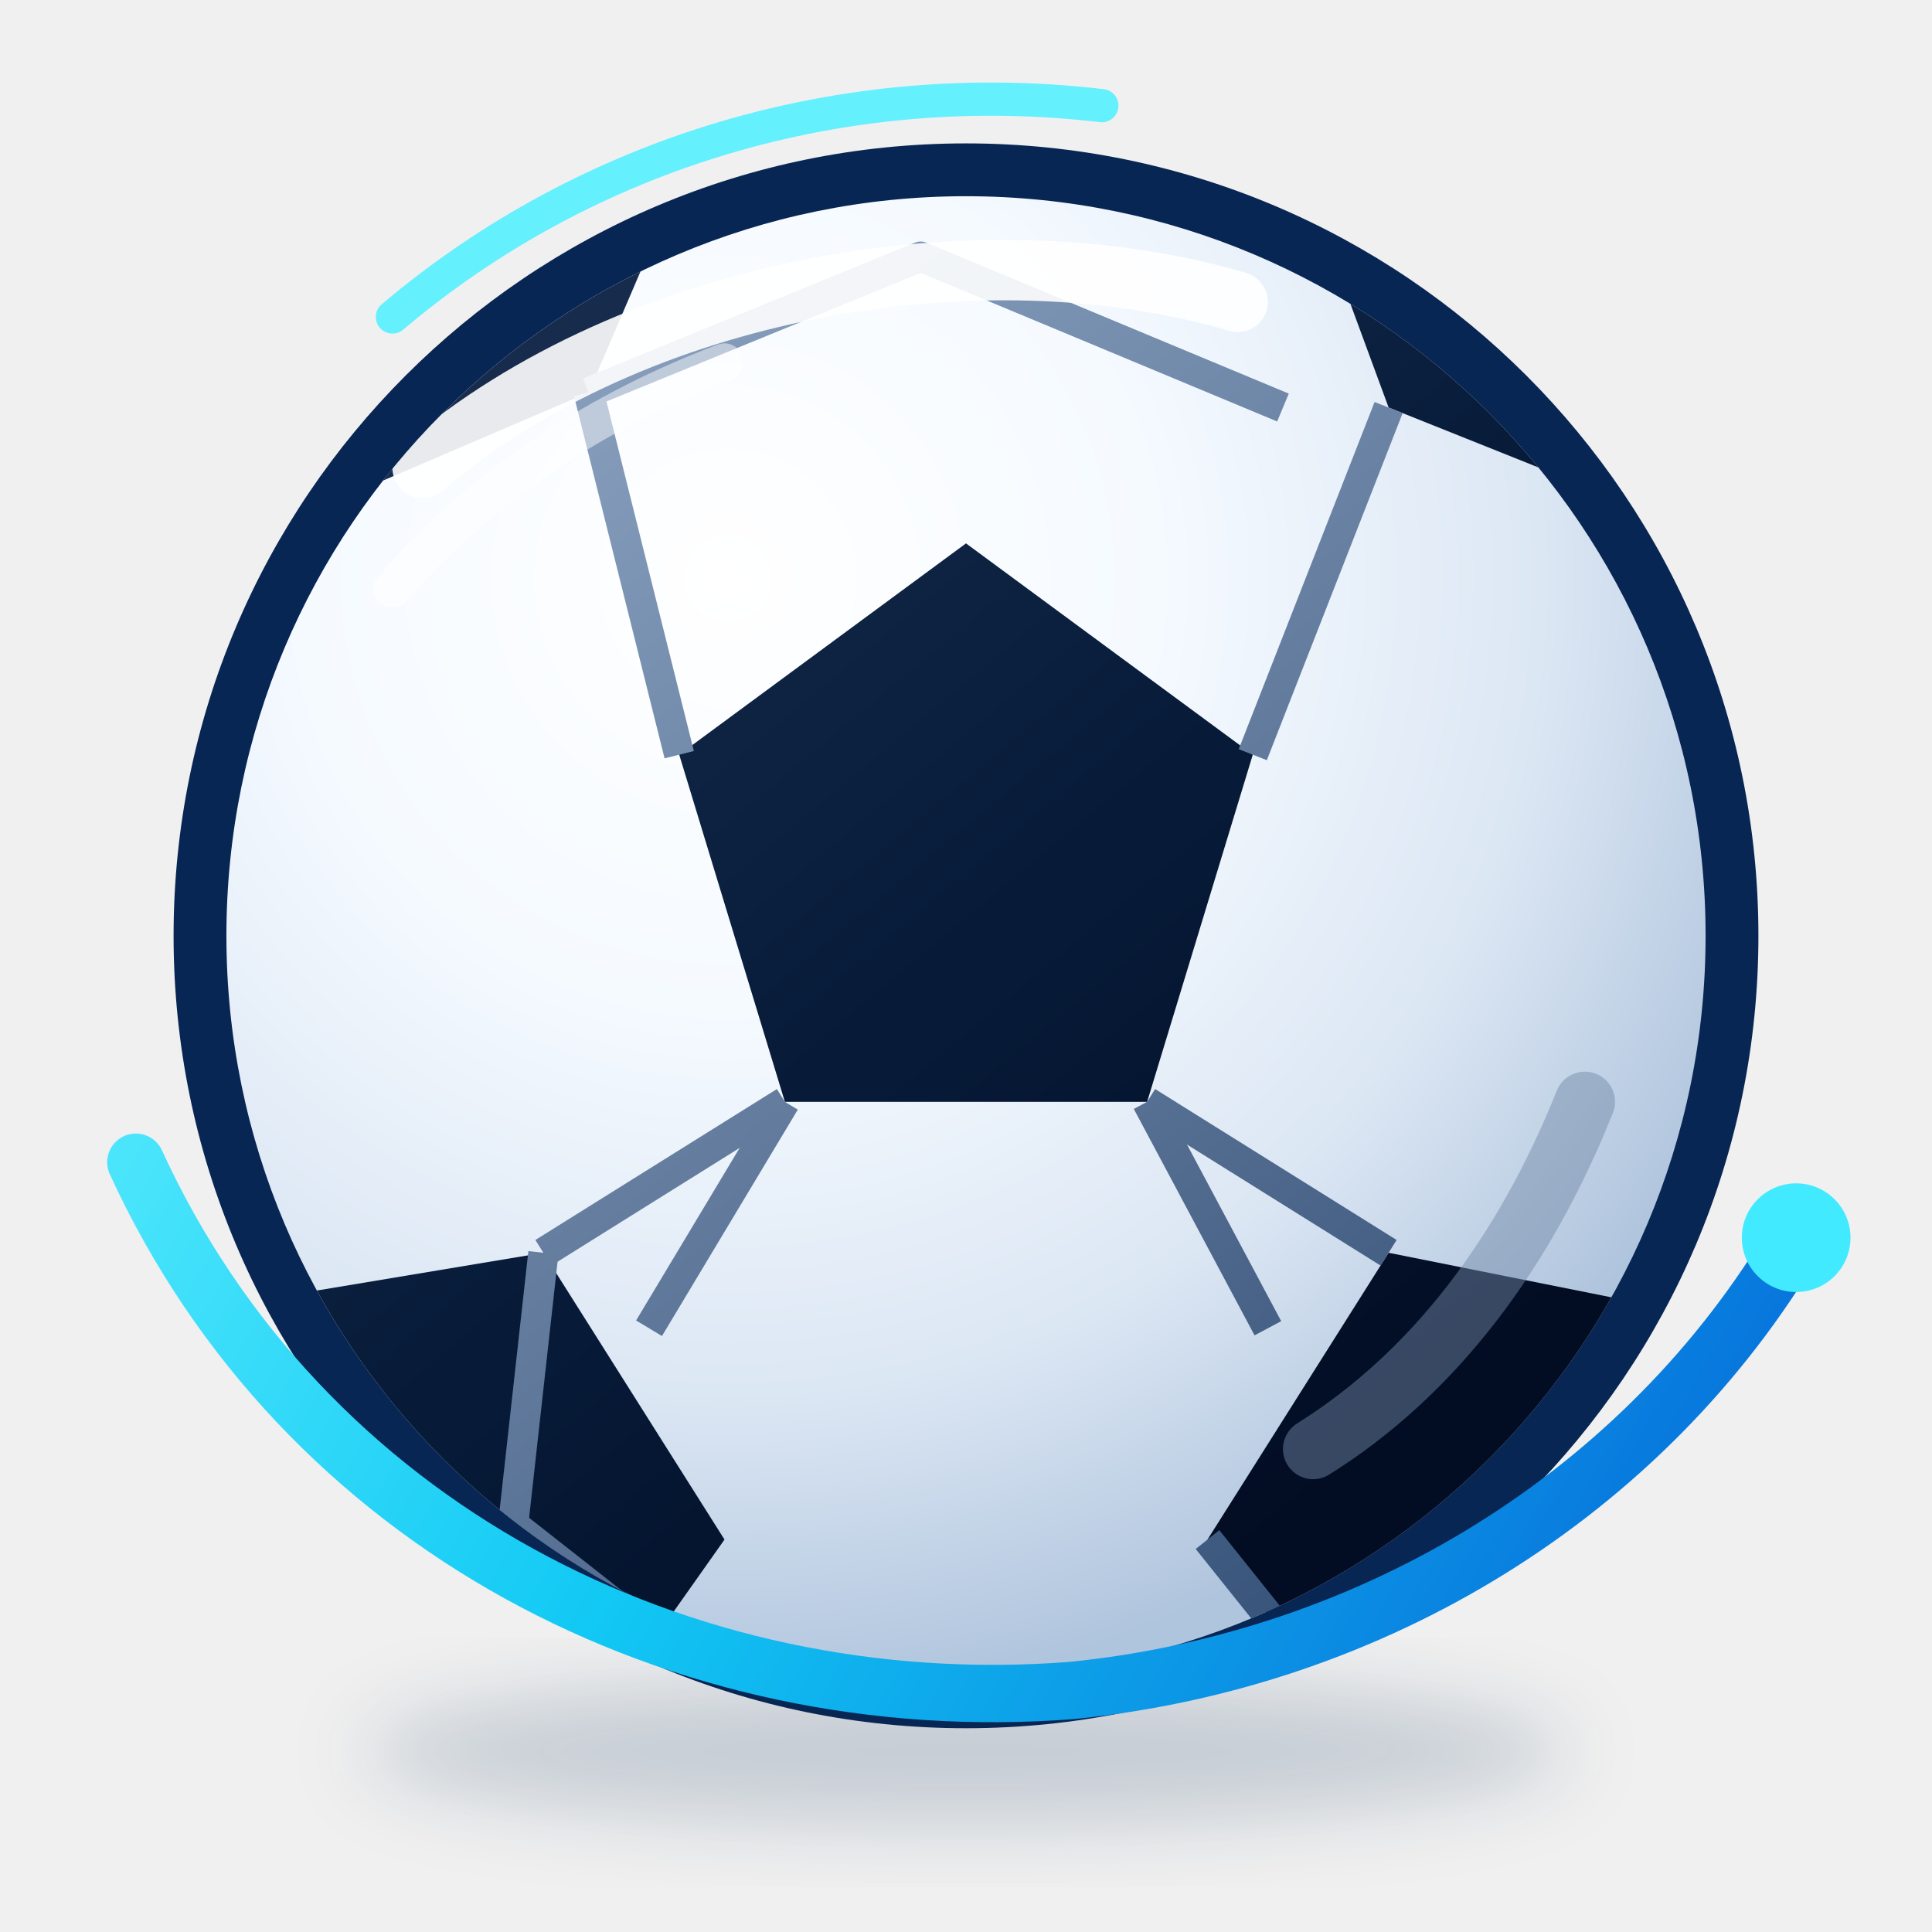
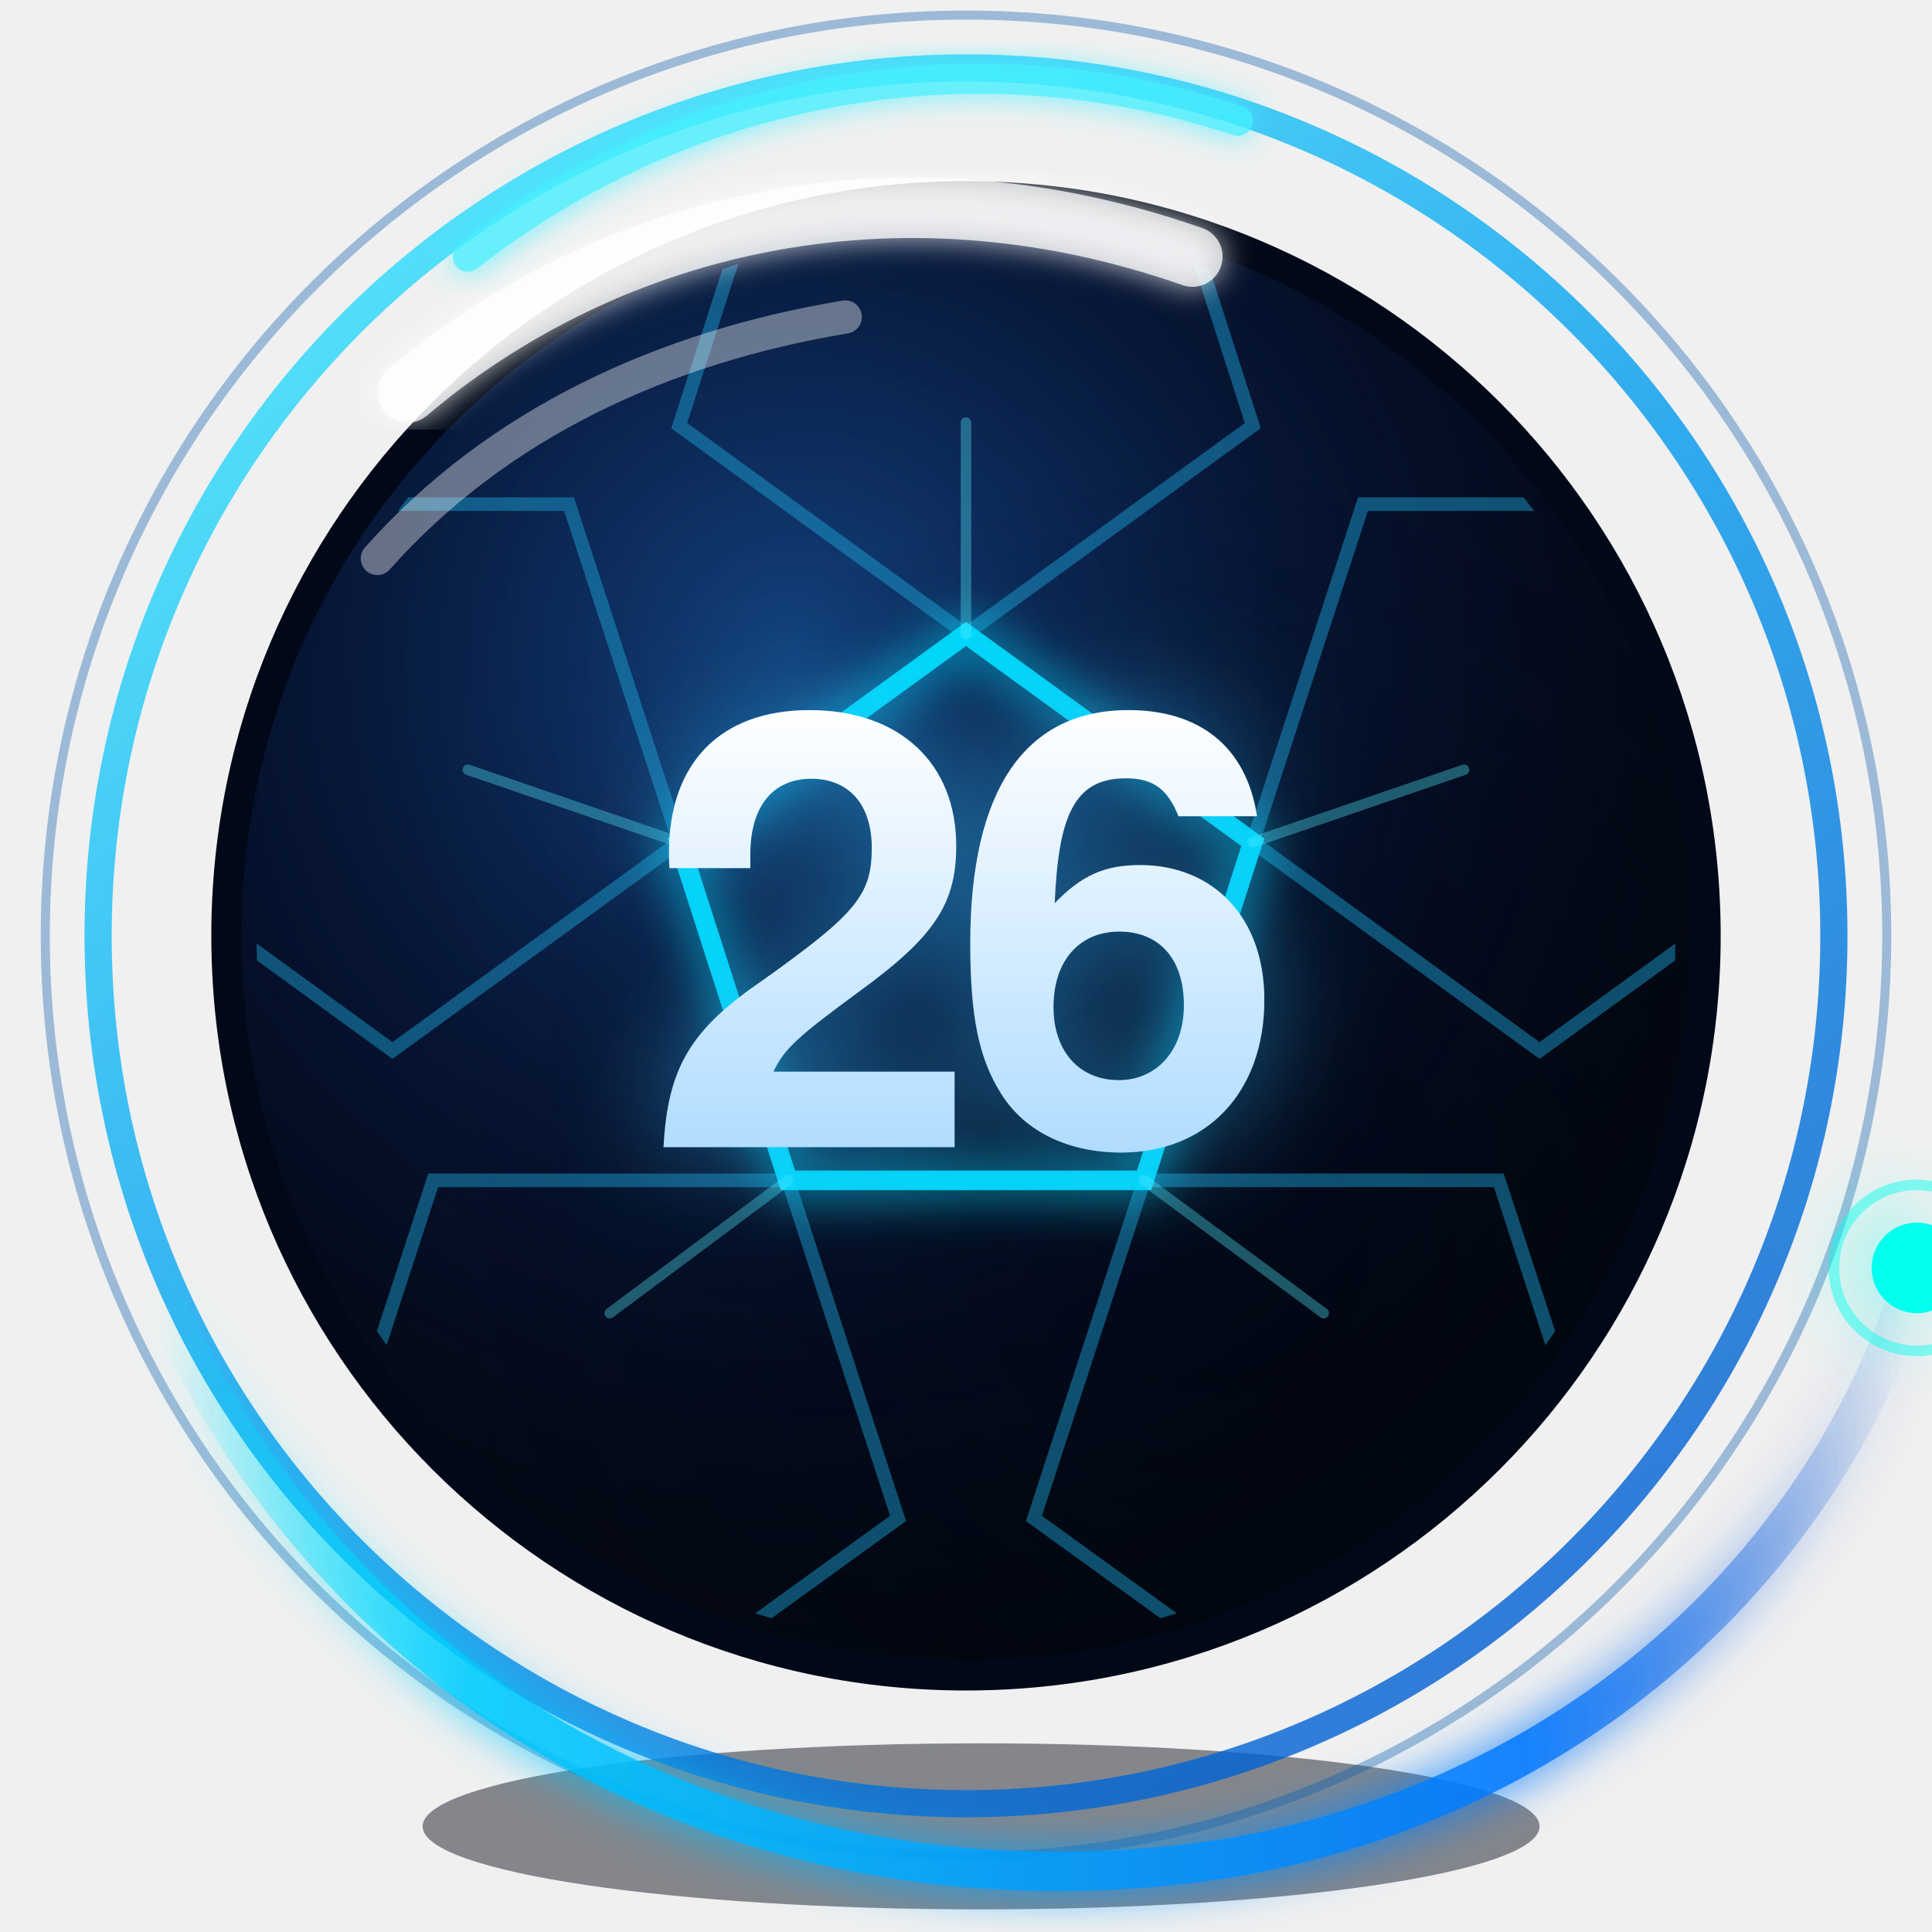
- <svg xmlns="http://www.w3.org/2000/svg" viewBox="0 0 128 128" role="img" aria-label="Balon WC2026 futurista">
+ <svg xmlns="http://www.w3.org/2000/svg" viewBox="0 0 128 128" role="img" aria-label="WC2026 Collector">
  <defs>
-     <radialGradient id="ball-surface" cx="34%" cy="26%" r="76%">
-       <stop stop-color="#FFFFFF" />
-       <stop offset=".38" stop-color="#F5FAFF" />
-       <stop offset=".72" stop-color="#DCE7F4" />
-       <stop offset="1" stop-color="#AFC4DD" />
+     <radialGradient id="base" cx="40%" cy="34%" r="68%">
+       <stop offset="0%" stop-color="#0d2547" />
+       <stop offset="48%" stop-color="#060f24" />
+       <stop offset="100%" stop-color="#020710" />
    </radialGradient>
-     <linearGradient id="panel-dark" x1="32" y1="28" x2="92" y2="100" gradientUnits="userSpaceOnUse">
-       <stop stop-color="#172B4D" />
-       <stop offset=".5" stop-color="#071B39" />
-       <stop offset="1" stop-color="#020C22" />
+     <radialGradient id="atm" cx="38%" cy="30%" r="60%">
+       <stop offset="0%" stop-color="#1a6bcc" stop-opacity=".42" />
+       <stop offset="100%" stop-color="#001055" stop-opacity="0" />
+     </radialGradient>
+     <radialGradient id="shadow-inner" cx="68%" cy="72%" r="55%">
+       <stop offset="0%" stop-color="#000510" stop-opacity=".55" />
+       <stop offset="100%" stop-color="#000510" stop-opacity="0" />
+     </radialGradient>
+     <linearGradient id="ring-grad" x1="14%" y1="0%" x2="86%" y2="100%">
+       <stop offset="0%" stop-color="#33e8ff" />
+       <stop offset="50%" stop-color="#0099ee" />
+       <stop offset="100%" stop-color="#0052cc" />
    </linearGradient>
-     <linearGradient id="seam-light" x1="28" y1="20" x2="100" y2="108" gradientUnits="userSpaceOnUse">
-       <stop stop-color="#8EA5C2" />
-       <stop offset=".5" stop-color="#637C9E" />
-       <stop offset="1" stop-color="#304C73" />
+     <linearGradient id="orbit-grad" x1="0%" y1="50%" x2="100%" y2="50%">
+       <stop offset="0%" stop-color="#00eeff" stop-opacity="0" />
+       <stop offset="18%" stop-color="#00ccff" />
+       <stop offset="78%" stop-color="#0077ff" />
+       <stop offset="100%" stop-color="#0044cc" stop-opacity="0" />
    </linearGradient>
-     <linearGradient id="orbit-gradient" x1="6" y1="35" x2="122" y2="100" gradientUnits="userSpaceOnUse">
-       <stop stop-color="#68F4FF" />
-       <stop offset=".48" stop-color="#12C9F4" />
-       <stop offset="1" stop-color="#0669D9" />
+     <linearGradient id="txt-grad" x1="0%" y1="0%" x2="0%" y2="100%">
+       <stop offset="0%" stop-color="#ffffff" />
+       <stop offset="100%" stop-color="#b0dcff" />
    </linearGradient>
-     <filter id="soft-shadow" x="-25%" y="-25%" width="150%" height="165%">
-       <feGaussianBlur stdDeviation="2.5" />
+     <filter id="line-glow" x="-35%" y="-35%" width="170%" height="170%">
+       <feGaussianBlur in="SourceGraphic" stdDeviation="1.6" result="b" />
+       <feMerge>
+         <feMergeNode in="b" />
+         <feMergeNode in="SourceGraphic" />
+       </feMerge>
    </filter>
-     <clipPath id="ball-clip">
-       <circle cx="64" cy="62" r="49" />
+     <filter id="txt-glow" x="-40%" y="-40%" width="180%" height="180%">
+       <feGaussianBlur in="SourceGraphic" stdDeviation="3.5" result="b" />
+       <feMerge>
+         <feMergeNode in="b" />
+         <feMergeNode in="SourceGraphic" />
+       </feMerge>
+     </filter>
+     <filter id="dot-glow" x="-120%" y="-120%" width="340%" height="340%">
+       <feGaussianBlur in="SourceGraphic" stdDeviation="3.2" result="b" />
+       <feMerge>
+         <feMergeNode in="b" />
+         <feMergeNode in="SourceGraphic" />
+       </feMerge>
+     </filter>
+     <filter id="shine-glow" x="-20%" y="-20%" width="140%" height="140%">
+       <feGaussianBlur in="SourceGraphic" stdDeviation="1" result="b" />
+       <feMerge>
+         <feMergeNode in="b" />
+         <feMergeNode in="SourceGraphic" />
+       </feMerge>
+     </filter>
+     <clipPath id="bc">
+       <circle cx="64" cy="62" r="47" />
    </clipPath>
  </defs>
-   <ellipse cx="64" cy="116" rx="40" ry="5" fill="#062653" opacity=".17" filter="url(#soft-shadow)" />
-   <circle cx="64" cy="62" r="52.5" fill="#082653" />
-   <circle cx="64" cy="62" r="49" fill="url(#ball-surface)" />
-   <g clip-path="url(#ball-clip)">
-     <path d="M18 35L39 26L48 5L14 9Z" fill="url(#panel-dark)" />
-     <path d="M85 8L92 27L112 35L121 7Z" fill="url(#panel-dark)" />
-     <path d="M18 86L36 83L48 102L36 119L7 104Z" fill="url(#panel-dark)" />
-     <path d="M92 83L112 87L122 107L92 117L80 102Z" fill="url(#panel-dark)" />
-     <path id="center-panel" d="M64 36L83 50L76 73L52 73L45 50Z" fill="url(#panel-dark)" />
-     <g id="panel-seams" fill="none" stroke="url(#seam-light)" stroke-width="2" stroke-linejoin="round">
-       <path d="M39 26L45 50M92 27L83 50M36 83L52 73M92 83L76 73" />
-       <path d="M39 26L61 17L85 27M18 86L13 63L18 35M112 35L116 61L112 87" />
-       <path d="M36 83L34 101L48 112M80 102L92 117M52 73L43 88M76 73L84 88" />
-     </g>
-     <path d="M28 31C42 19 65 15 82 20" fill="none" stroke="#FFFFFF" stroke-opacity=".9" stroke-width="4" stroke-linecap="round" />
-     <path d="M26 39C32 32 40 27 48 24" fill="none" stroke="#FFFFFF" stroke-opacity=".48" stroke-width="2.5" stroke-linecap="round" />
-     <path d="M87 96C95 91 101 83 105 73" fill="none" stroke="#7188A8" stroke-opacity=".48" stroke-width="4" stroke-linecap="round" />
+   <ellipse cx="65" cy="121" rx="37" ry="5.5" fill="#000510" opacity=".45" />
+   <circle cx="64" cy="62" r="61" fill="none" stroke="#0055aa" stroke-width=".6" opacity=".35" />
+   <circle cx="64" cy="62" r="57.5" fill="none" stroke="url(#ring-grad)" stroke-width="1.8" opacity=".8" />
+   <circle cx="64" cy="62" r="50" fill="#010918" />
+   <circle cx="64" cy="62" r="48" fill="url(#base)" />
+   <circle cx="64" cy="62" r="48" fill="url(#atm)" />
+   <circle cx="64" cy="62" r="48" fill="url(#shadow-inner)" />
+   <g clip-path="url(#bc)" fill="none" stroke="#1ea8dd" stroke-width=".9" stroke-opacity=".45">
+     <polygon points="64,42 83,55.8 75.8,78.2 52.2,78.2 45,55.8" />
+     <polygon points="64,42 83,28.2 75.8,5.8 52.2,5.8 45,28.2" />
+     <polygon points="83,55.8 90.3,33.4 113.8,33.4 121,55.8 102,69.6" />
+     <polygon points="75.8,78.2 99.3,78.2 106.6,100.6 87.6,114.4 68.5,100.6" />
+     <polygon points="52.2,78.2 59.5,100.6 40.4,114.4 21.4,100.6 28.7,78.2" />
+     <polygon points="45,55.8 26,69.6 7,55.8 14.2,33.4 37.7,33.4" />
  </g>
-   <path d="M9 77C20 101 45 114 71 112C91 110 109 99 119 82" fill="none" stroke="url(#orbit-gradient)" stroke-width="3.8" stroke-linecap="round" />
-   <circle cx="119" cy="82" r="3.6" fill="#42EAFF" />
-   <path d="M26 21C39 10 56 5 73 7" fill="none" stroke="#55EFFF" stroke-width="2.2" stroke-linecap="round" opacity=".9" />
+   <g clip-path="url(#bc)" fill="none" stroke="#00ddff" stroke-width="1.3" stroke-opacity=".92" filter="url(#line-glow)">
+     <polygon points="64,42 83,55.8 75.8,78.2 52.2,78.2 45,55.8" />
+   </g>
+   <g clip-path="url(#bc)" fill="none" stroke="#55eeff" stroke-width=".7" stroke-opacity=".35" stroke-linecap="round">
+     <line x1="64" y1="42" x2="64" y2="28" />
+     <line x1="83" y1="55.8" x2="97" y2="51" />
+     <line x1="75.8" y1="78.2" x2="87.7" y2="87" />
+     <line x1="52.2" y1="78.2" x2="40.4" y2="87" />
+     <line x1="45" y1="55.8" x2="31" y2="51" />
+   </g>
+   <text x="64" y="76" text-anchor="middle" font-family="'Arial Black','Impact','Helvetica Neue',sans-serif" font-weight="900" font-size="40" letter-spacing="-2" fill="#33bbff" opacity=".5" filter="url(#txt-glow)">26</text>
+   <text x="64" y="76" text-anchor="middle" font-family="'Arial Black','Impact','Helvetica Neue',sans-serif" font-weight="900" font-size="40" letter-spacing="-2" fill="url(#txt-grad)">26</text>
+   <path d="M 10 84 C 22 114 52 128 82 123 C 104 119 121 104 127 84" fill="none" stroke="url(#orbit-grad)" stroke-width="2.6" stroke-linecap="round" filter="url(#line-glow)" opacity=".9" />
+   <circle cx="127" cy="84" r="3" fill="#00ffee" filter="url(#dot-glow)" />
+   <circle cx="127" cy="84" r="5.5" fill="none" stroke="#00ffee" stroke-width=".7" opacity=".45" />
+   <path d="M 27 26 C 40 15 59 10 79 17" fill="none" stroke="white" stroke-opacity=".75" stroke-width="4" stroke-linecap="round" filter="url(#shine-glow)" />
+   <path d="M 25 37 C 33 28 44 23 56 21" fill="none" stroke="white" stroke-opacity=".38" stroke-width="2.2" stroke-linecap="round" />
+   <path d="M 31 17 C 45 6 64 2 82 8" fill="none" stroke="#44f0ff" stroke-width="2" stroke-linecap="round" opacity=".8" filter="url(#shine-glow)" />
</svg>
